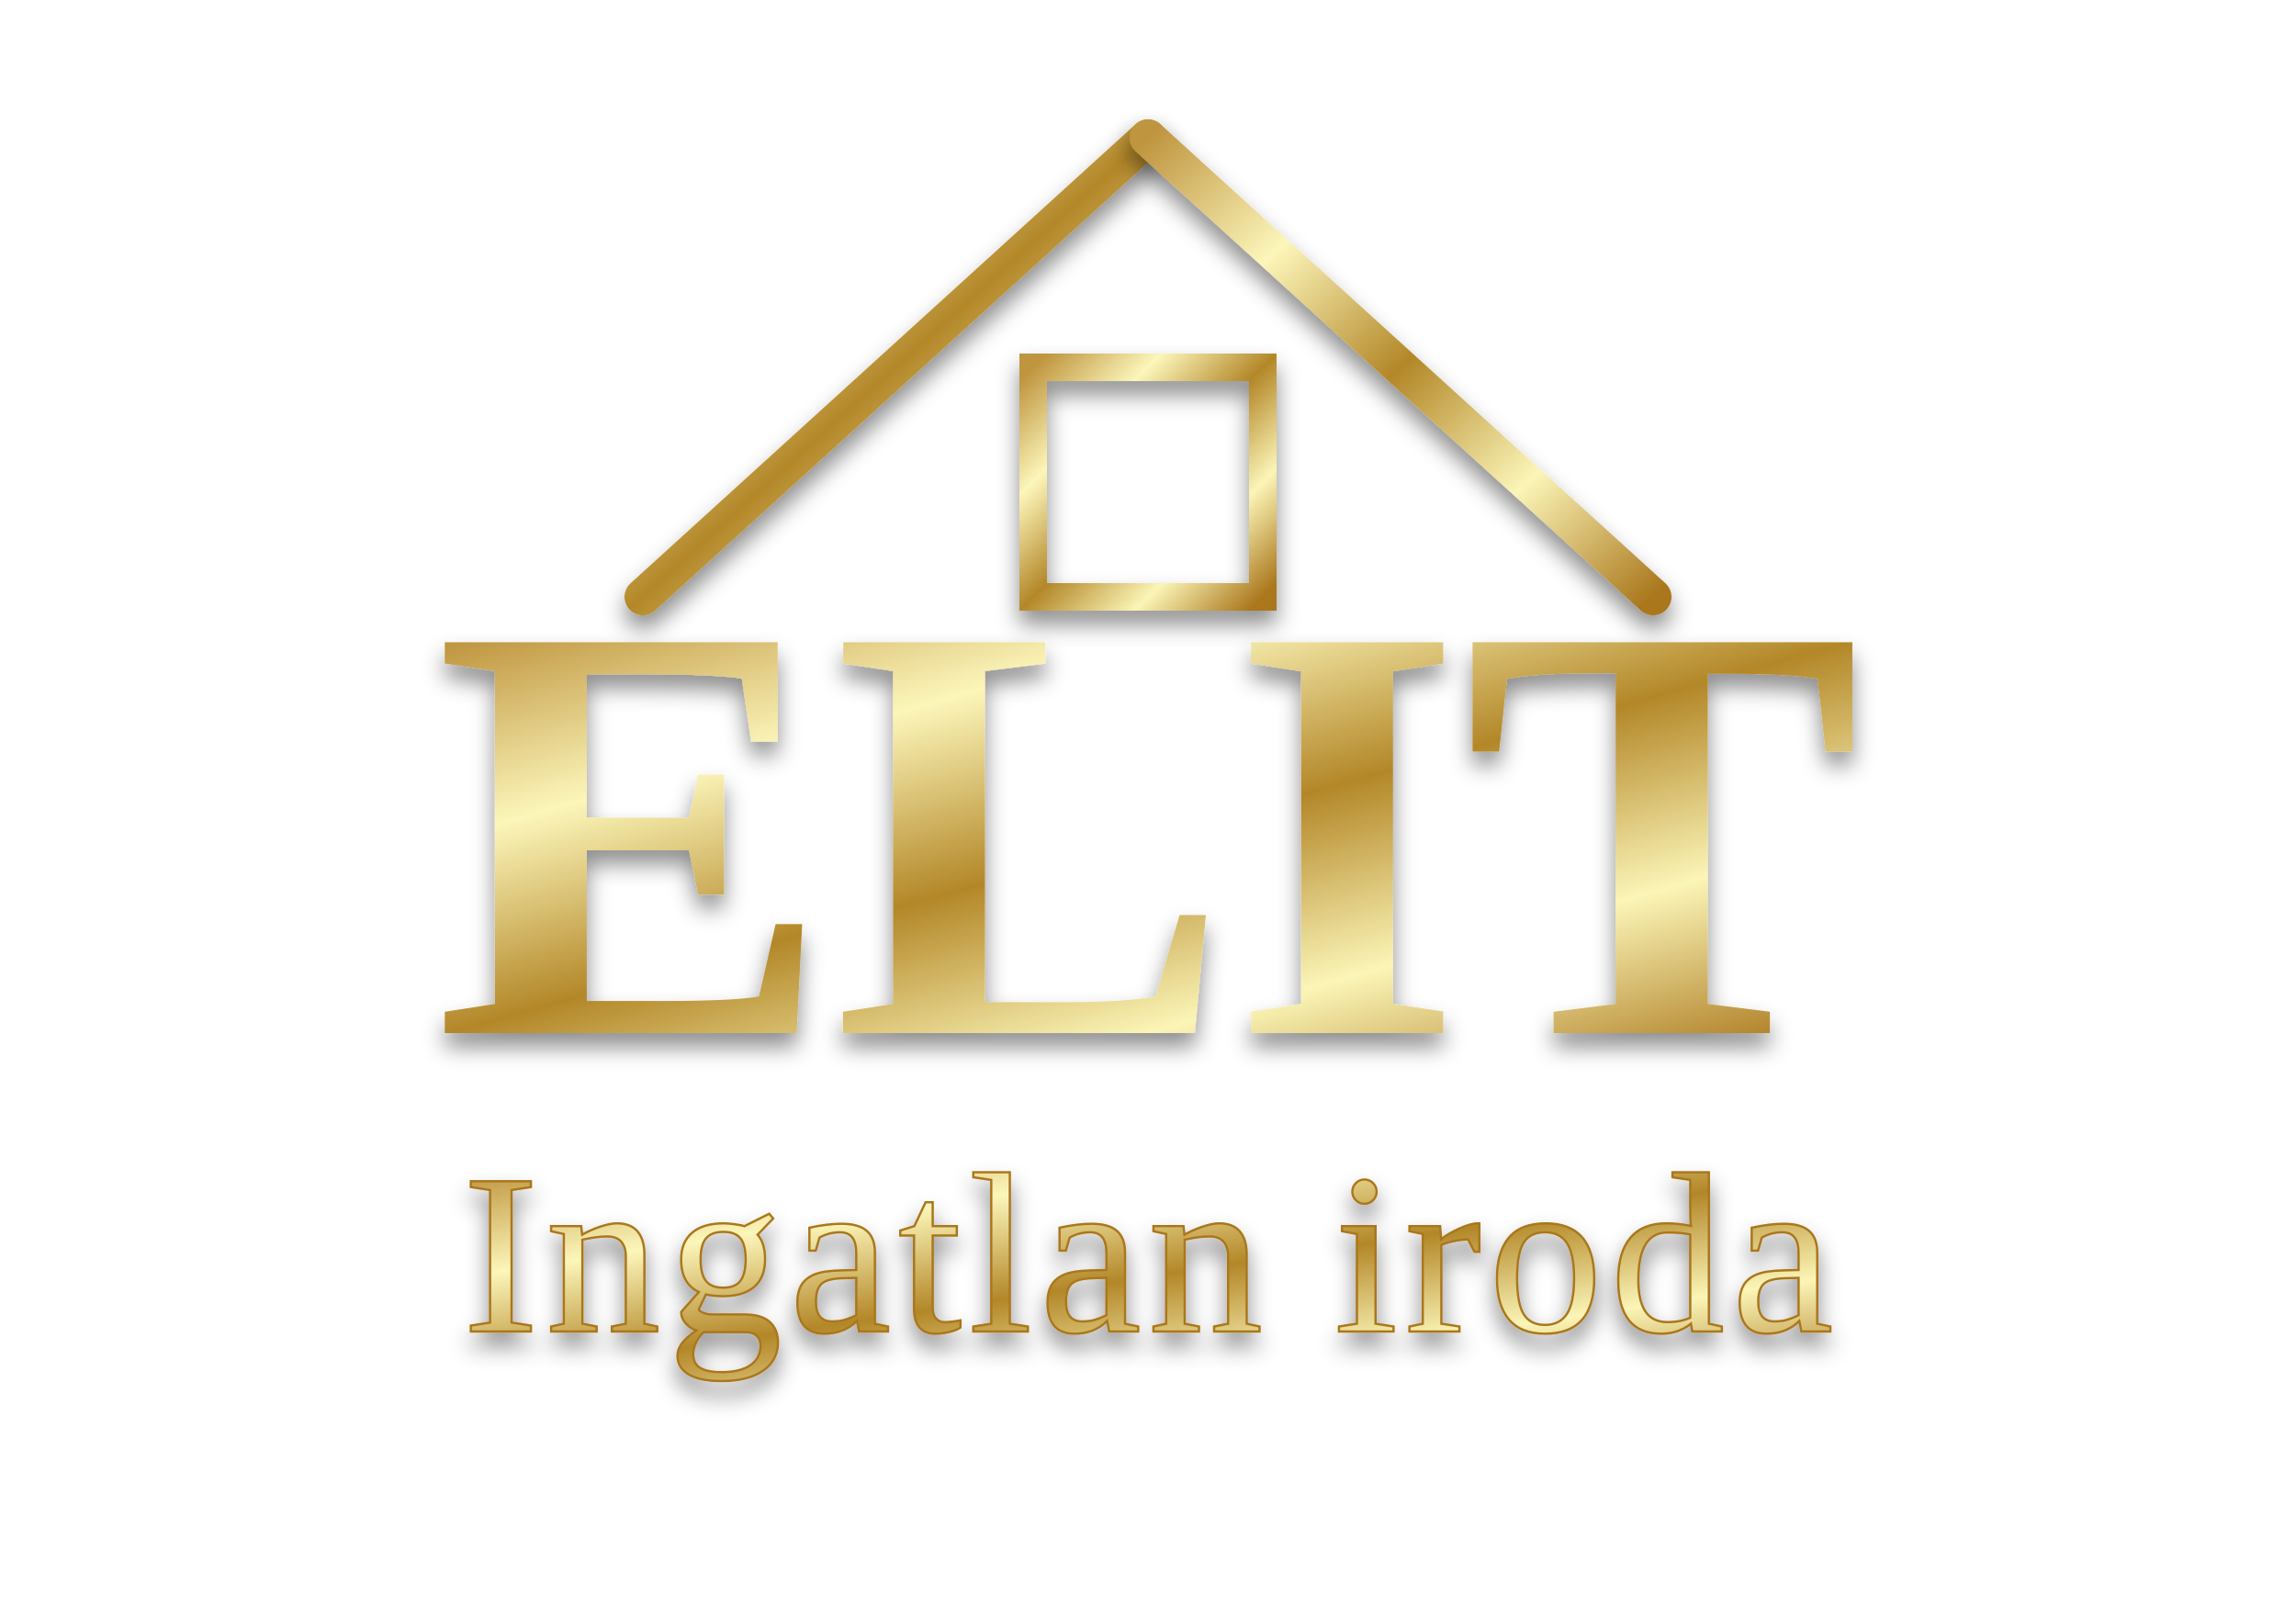
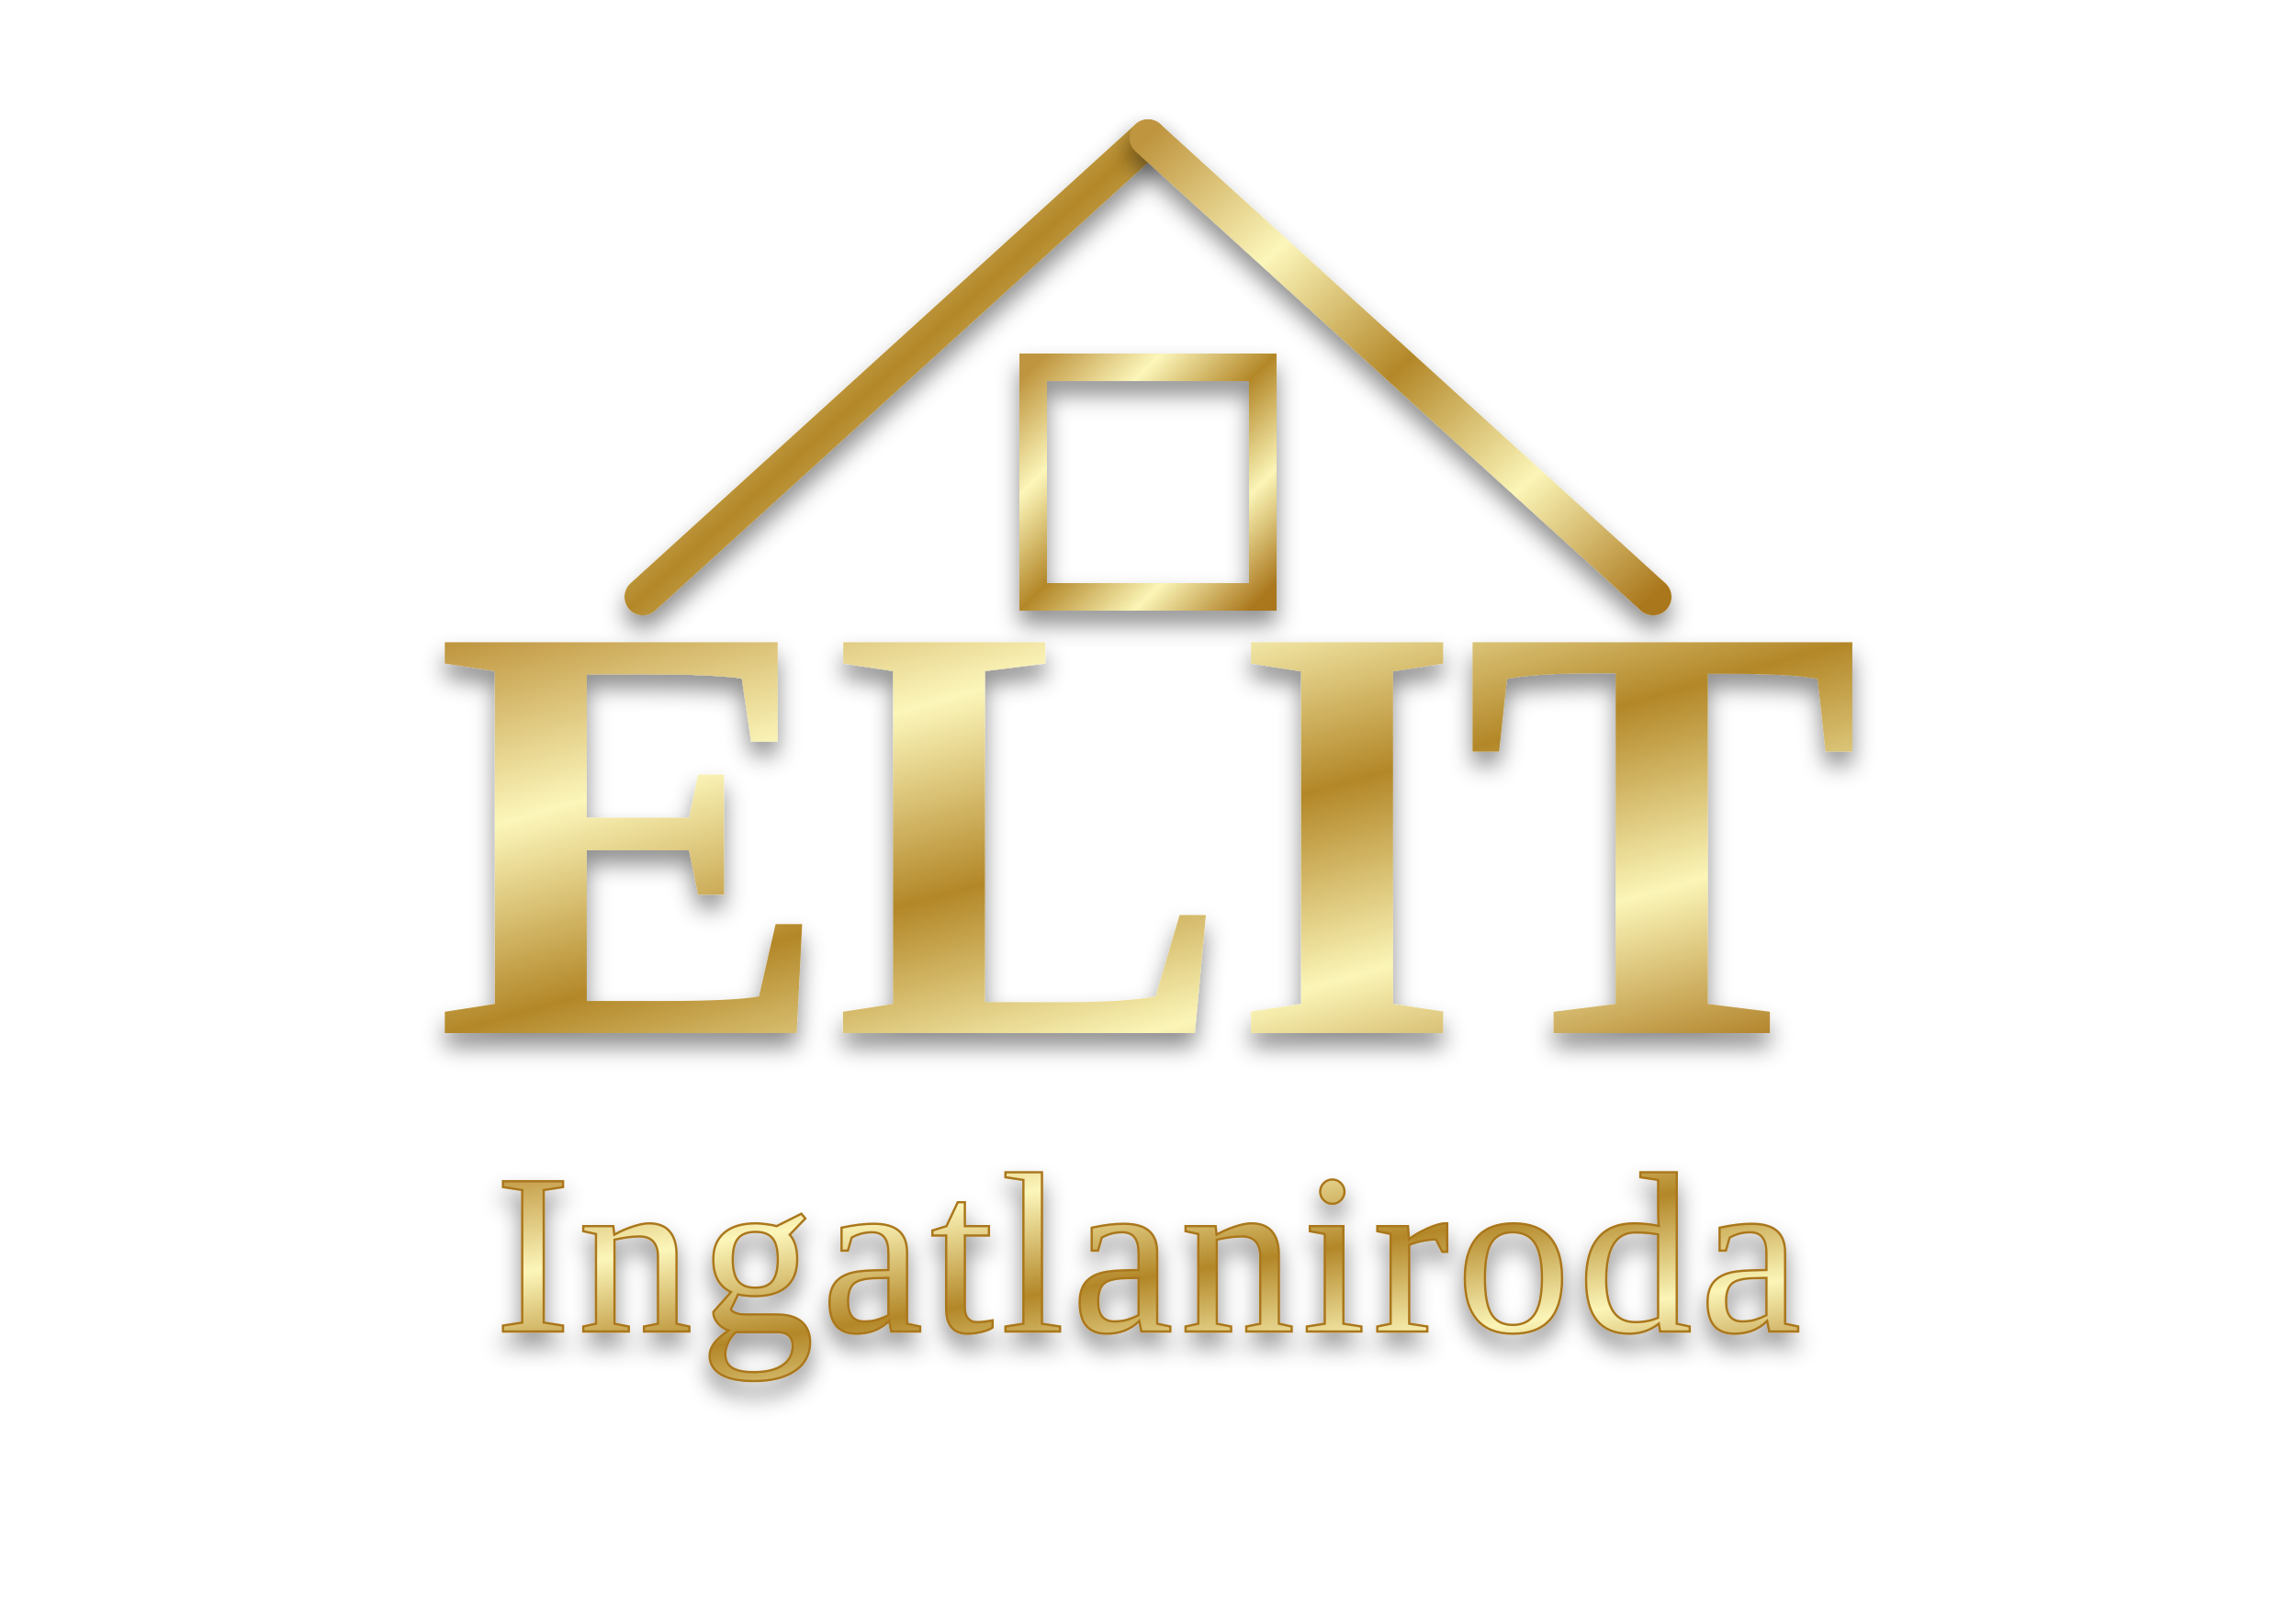
<svg xmlns="http://www.w3.org/2000/svg" viewBox="0 0 500 350">
  <defs>
    <filter id="float-shadow" x="-50%" y="-50%" width="200%" height="200%">
      <feGaussianBlur in="SourceAlpha" stdDeviation="2.5" result="blur" />
      <feOffset in="blur" dx="0" dy="3" result="offsetBlur" />
      <feFlood flood-color="#000000" flood-opacity="0.45" result="shadowColor" />
      <feComposite in="shadowColor" in2="offsetBlur" operator="in" result="shadow" />
      <feMerge>
        <feMergeNode in="shadow" />
        <feMergeNode in="SourceGraphic" />
      </feMerge>
    </filter>
    <linearGradient id="gold-gradient" x1="0%" y1="0%" x2="100%" y2="100%">
      <stop offset="0%" style="stop-color:#BF953F;stop-opacity:1" />
      <stop offset="25%" style="stop-color:#FCF6BA;stop-opacity:1" />
      <stop offset="50%" style="stop-color:#B38728;stop-opacity:1" />
      <stop offset="75%" style="stop-color:#FBF5B7;stop-opacity:1" />
      <stop offset="100%" style="stop-color:#AA771C;stop-opacity:1" />
    </linearGradient>
  </defs>
  <style>
    .gold-stroke {
      fill: none;
      stroke: url(#gold-gradient);
      stroke-width: 8;
      stroke-linecap: round;
      stroke-linejoin: round;
      filter: url(#float-shadow);
    }
    .text-elite {
      font-family: "Times New Roman", serif;
      font-weight: bold;
      font-size: 130px;
      text-anchor: middle;
      fill: url(#gold-gradient);
      filter: url(#float-shadow);
    }
    .text-sub {
      font-family: "Times New Roman", serif;
      font-size: 50px; /* Increased again: 45px -&gt; 50px */
      text-anchor: middle;
      fill: url(#gold-gradient); 
      stroke: #AA771C; 
      stroke-width: 0.5px;
      filter: url(#float-shadow);
      letter-spacing: 1.5px; 
    }
    /* Ablakkeret és rács stílus - MEGERŐSÍTVE */
    .window-frame {
      fill: none;
      stroke: url(#gold-gradient);
      stroke-width: 6; /* Vastag keret */
      filter: url(#float-shadow);
    }
    .window-grid {
      stroke: url(#gold-gradient);
      stroke-width: 6; /* Vastag rács, nem fill, hanem stroke! */
      stroke-linecap: butt;
      filter: url(#float-shadow);
    }
  </style>
  <g transform="translate(250, 70)">
    <path d="M-110 60 L0 -40" class="gold-stroke" />
    <path d="M0 -40 L110 60" class="gold-stroke" />
    <g transform="translate(-25, 10)">
      <rect x="0" y="0" width="50" height="50" class="window-frame" />
      <line x1="25" y1="0" x2="25" y2="50" class="window-grid" />
      <line x1="0" y1="25" x2="50" y2="25" class="window-grid" />
    </g>
  </g>
  <text x="250" y="225" class="text-elite">ELIT</text>
-   <text x="250" y="290" class="text-sub">Ingatlan iroda</text>
+   <text x="250" y="290" class="text-sub">Ingatlaniroda</text>
</svg>
